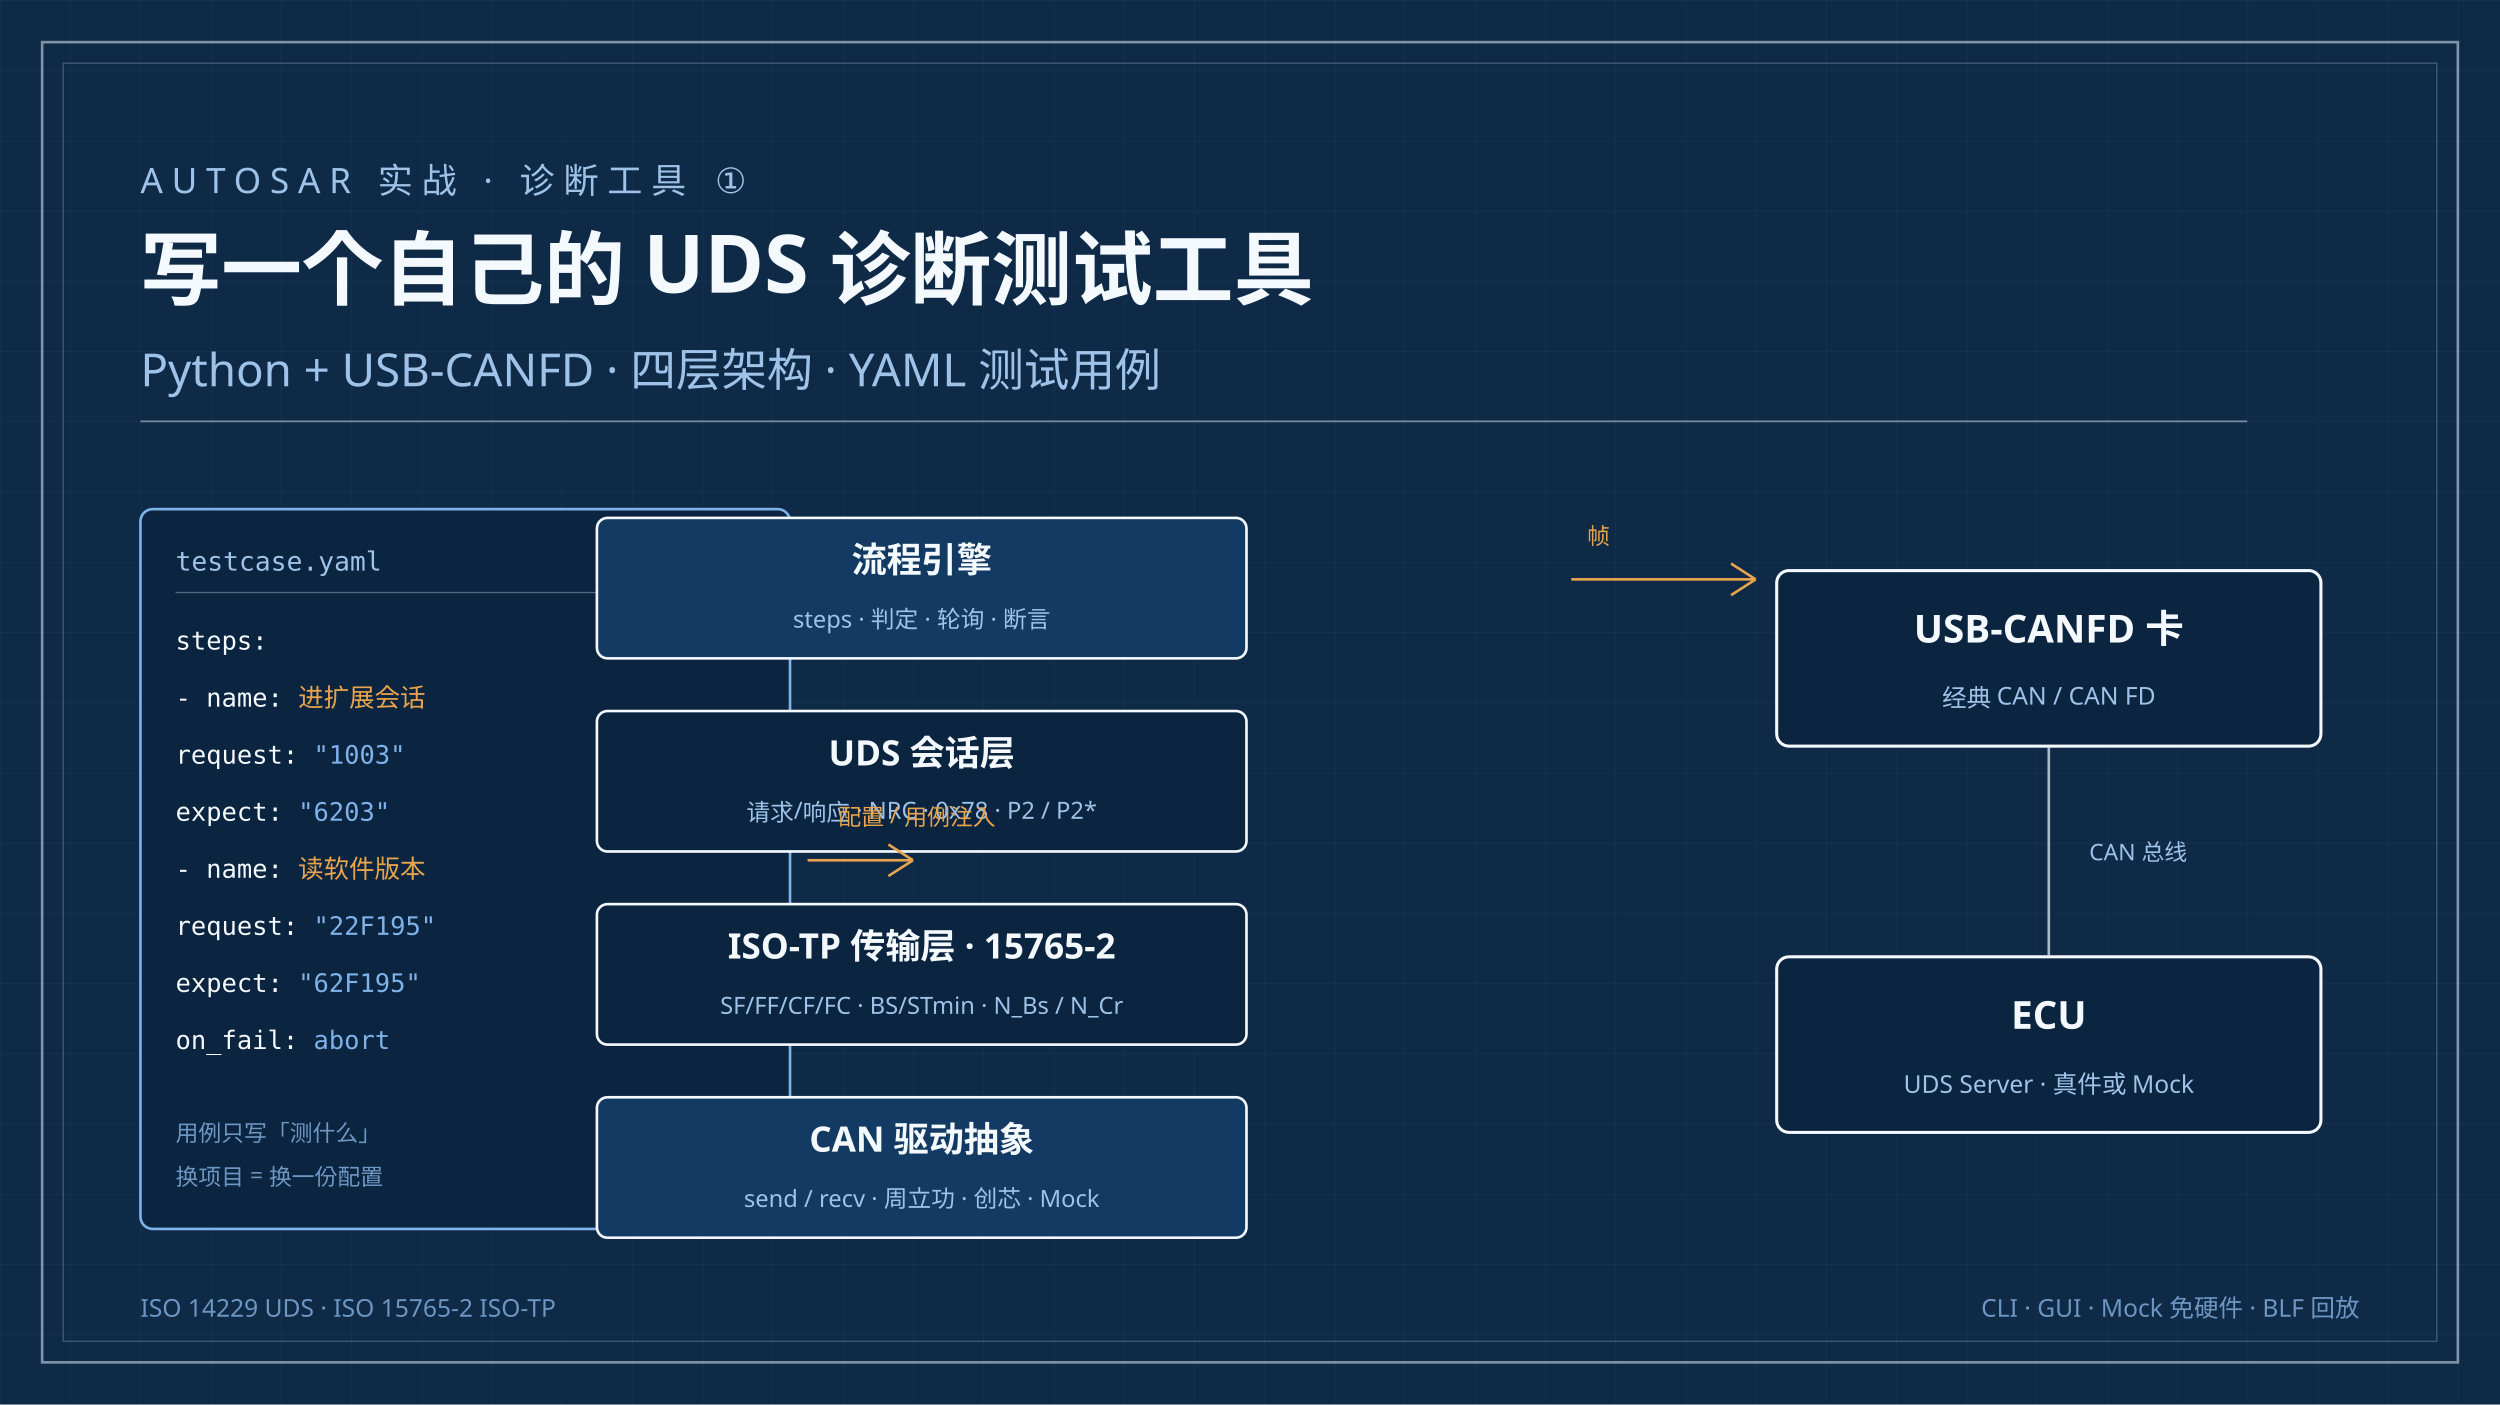
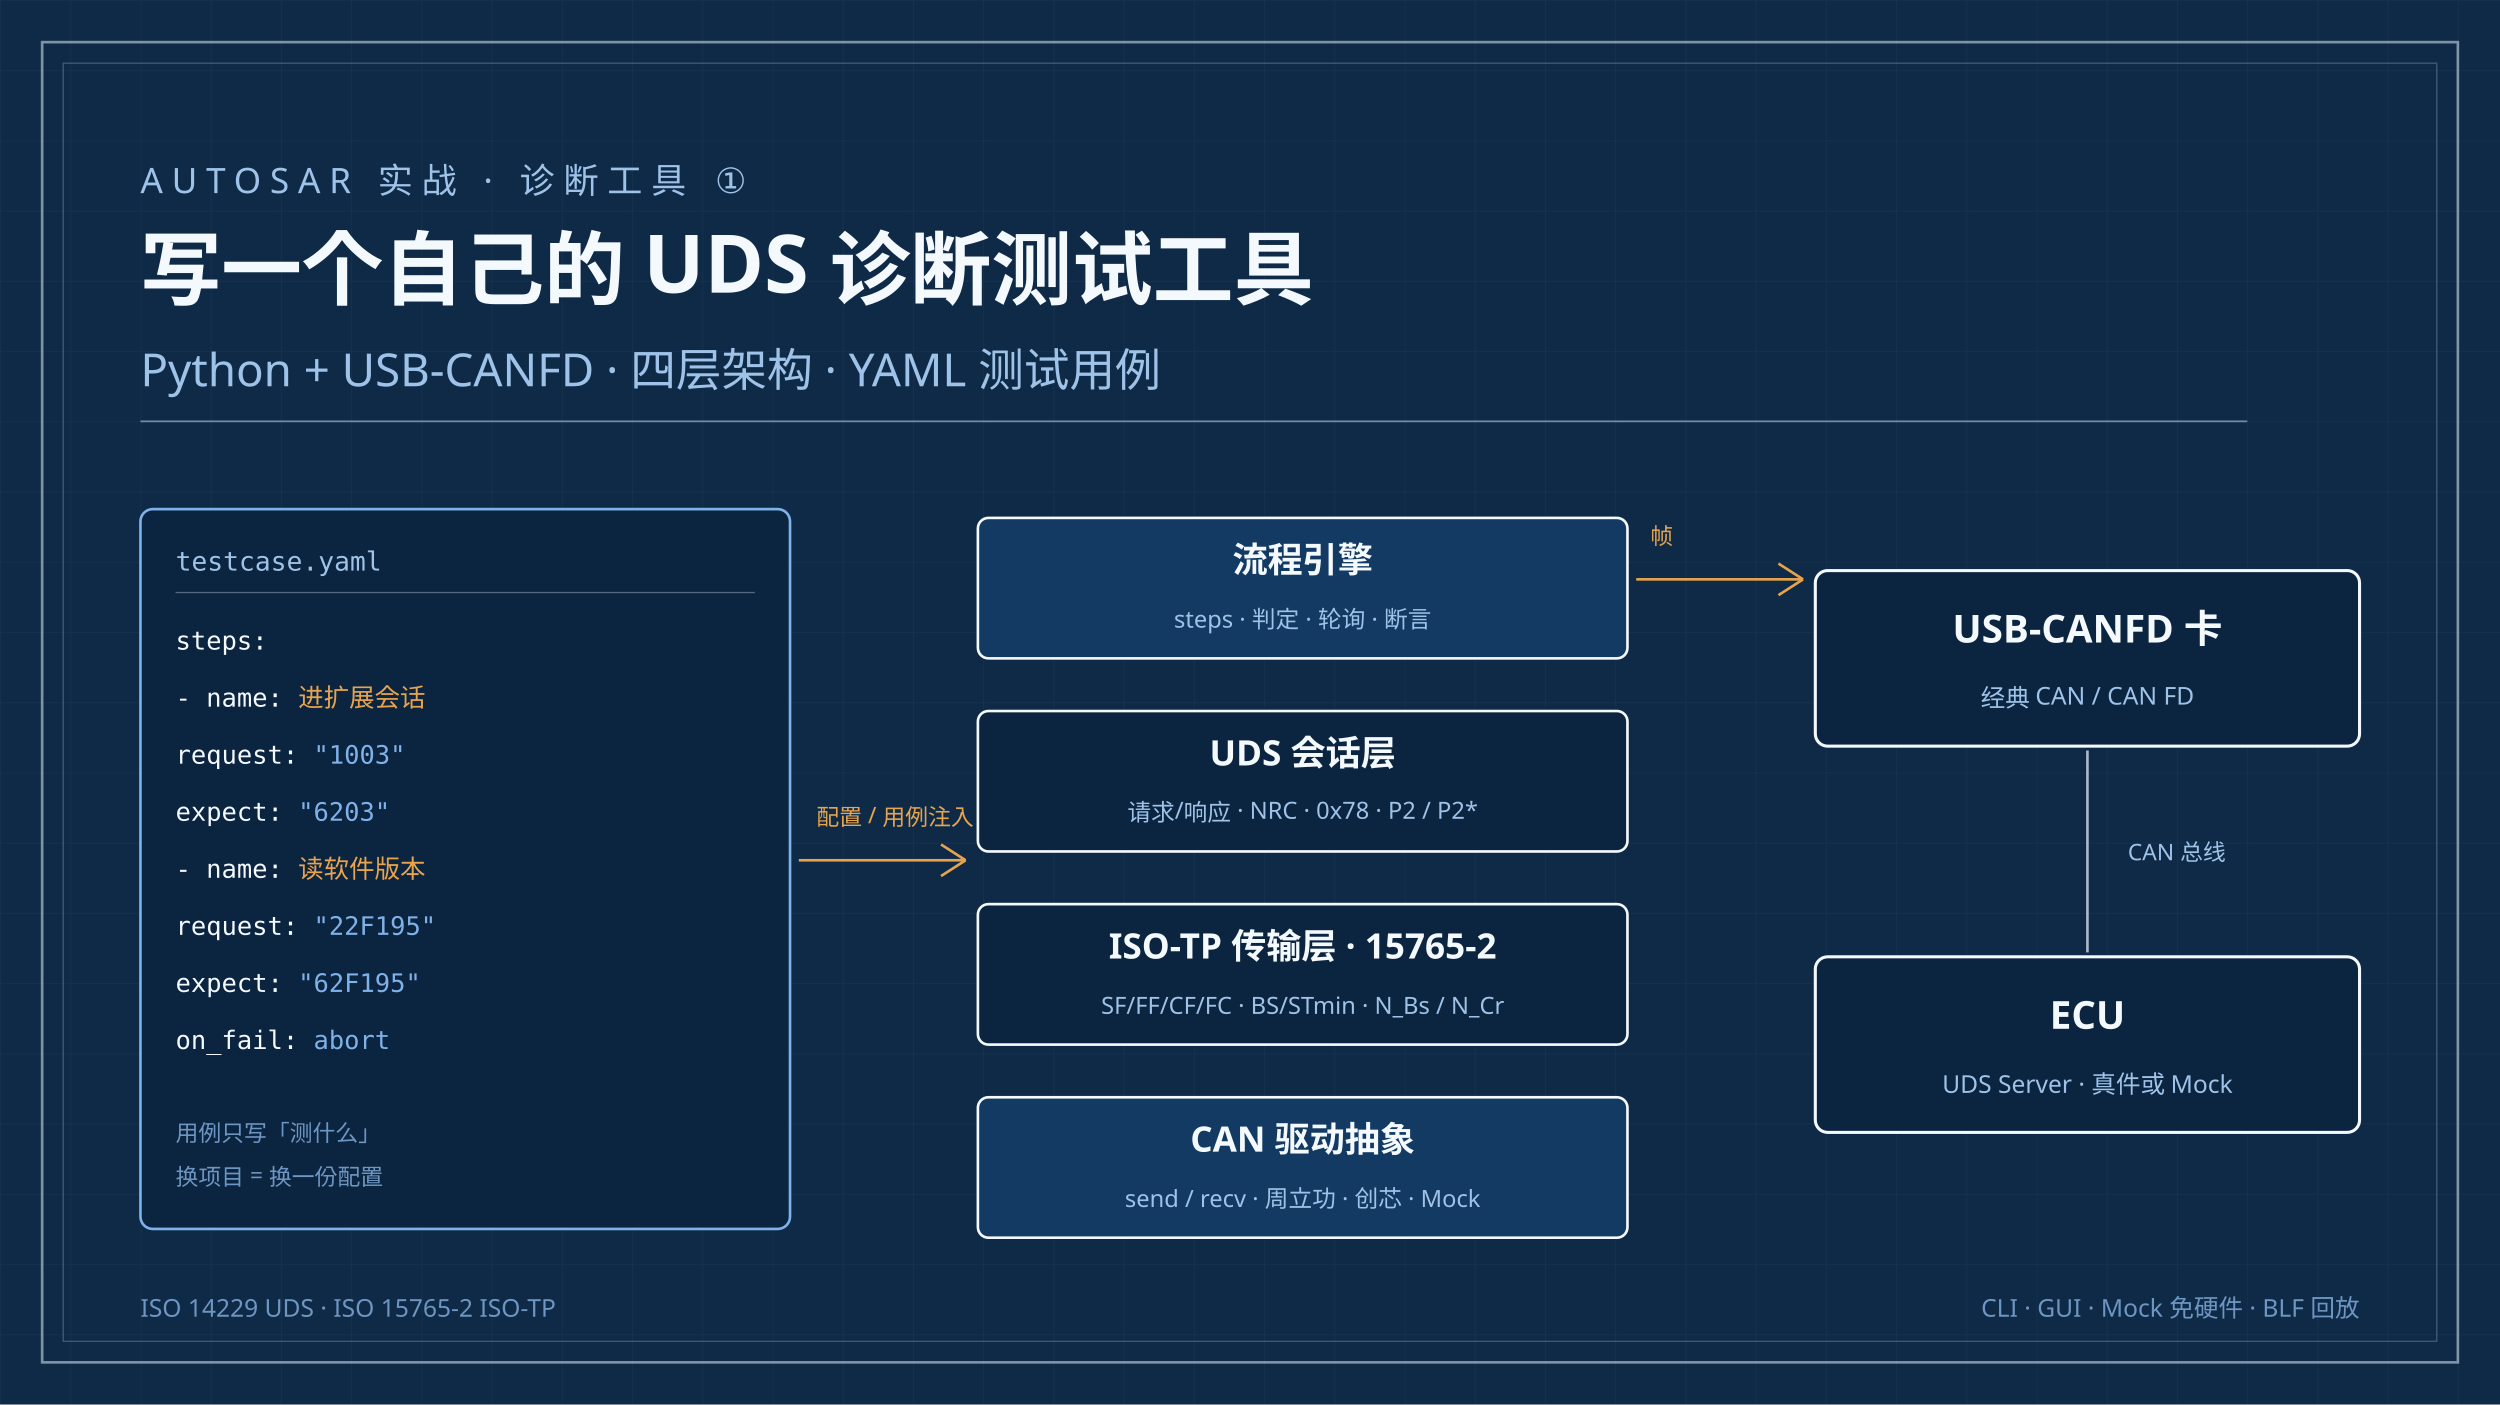
<svg xmlns="http://www.w3.org/2000/svg" viewBox="0 0 2848 1600" font-family="'PingFang SC','Hiragino Sans GB','Microsoft YaHei',sans-serif">
  <defs>
    <pattern id="grid" width="80" height="80" patternUnits="userSpaceOnUse">
      <path d="M80 0H0V80" fill="none" stroke="#FFFFFF" stroke-opacity="0.06" stroke-width="1" />
    </pattern>
  </defs>
  <rect width="2848" height="1600" fill="#0E2A47" />
  <rect width="2848" height="1600" fill="url(#grid)" />
  <rect x="48" y="48" width="2752" height="1504" fill="none" stroke="#DCE9F5" stroke-opacity="0.55" stroke-width="3" />
  <rect x="72" y="72" width="2704" height="1456" fill="none" stroke="#DCE9F5" stroke-opacity="0.25" stroke-width="1.5" />
  <text x="160" y="220" fill="#9FC3E8" font-size="40" letter-spacing="10">AUTOSAR 实战 · 诊断工具 ①</text>
  <text x="160" y="340" fill="#F4F9FE" font-size="92" font-weight="800">写一个自己的 UDS 诊断测试工具</text>
  <text x="160" y="440" fill="#9FC3E8" font-size="52">Python + USB-CANFD · 四层架构 · YAML 测试用例</text>
  <line x1="160" y1="480" x2="2560" y2="480" stroke="#DCE9F5" stroke-opacity="0.5" stroke-width="2" />
  <g transform="translate(160,580)">
    <rect x="0" y="0" width="740" height="820" rx="14" fill="#0B2440" stroke="#7FB2E8" stroke-width="3" />
    <text x="40" y="70" fill="#9FC3E8" font-family="'Consolas','Menlo',monospace" font-size="30">testcase.yaml</text>
    <line x1="40" y1="95" x2="700" y2="95" stroke="#DCE9F5" stroke-opacity="0.35" stroke-width="1.5" />
    <g font-family="'Consolas','Menlo',monospace" font-size="29" fill="#F4F9FE">
      <text x="40" y="160">steps:</text>
      <text x="40" y="225">  - name: <tspan fill="#E8A44C">进扩展会话</tspan>
      </text>
      <text x="40" y="290">    request: <tspan fill="#7FB2E8">"1003"</tspan>
      </text>
      <text x="40" y="355">    expect: <tspan fill="#7FB2E8">"6203"</tspan>
      </text>
      <text x="40" y="420">  - name: <tspan fill="#E8A44C">读软件版本</tspan>
      </text>
      <text x="40" y="485">    request: <tspan fill="#7FB2E8">"22F195"</tspan>
      </text>
      <text x="40" y="550">    expect: <tspan fill="#7FB2E8">"62F195"</tspan>
      </text>
      <text x="40" y="615">on_fail: <tspan fill="#7FB2E8">abort</tspan>
      </text>
    </g>
    <text x="40" y="720" fill="#6E96C2" font-size="26">用例只写「测什么」</text>
    <text x="40" y="770" fill="#6E96C2" font-size="26">换项目 = 换一份配置</text>
  </g>
-   <g transform="translate(1050,580)" text-anchor="middle">
+   <g transform="translate(1484,580)" text-anchor="middle">
    <g transform="translate(0,90)">
      <rect x="-370" y="-80" width="740" height="160" rx="12" fill="#123A63" stroke="#F4F9FE" stroke-width="3" />
-       <text y="-18" fill="#F4F9FE" font-size="40" font-weight="800">流程引擎</text>
+       <text y="-18" fill="#F4F9FE" font-size="40" font-weight="700">流程引擎</text>
      <text y="45" fill="#9FC3E8" font-size="27">steps · 判定 · 轮询 · 断言</text>
    </g>
    <g transform="translate(0,310)">
      <rect x="-370" y="-80" width="740" height="160" rx="12" fill="#0B2440" stroke="#F4F9FE" stroke-width="3" />
-       <text y="-18" fill="#F4F9FE" font-size="40" font-weight="800">UDS 会话层</text>
+       <text y="-18" fill="#F4F9FE" font-size="40" font-weight="700">UDS 会话层</text>
      <text y="45" fill="#9FC3E8" font-size="27">请求/响应 · NRC · 0x78 · P2 / P2*</text>
    </g>
    <g transform="translate(0,530)">
      <rect x="-370" y="-80" width="740" height="160" rx="12" fill="#0B2440" stroke="#F4F9FE" stroke-width="3" />
-       <text y="-18" fill="#F4F9FE" font-size="40" font-weight="800">ISO-TP 传输层 · 15765-2</text>
+       <text y="-18" fill="#F4F9FE" font-size="40" font-weight="700">ISO-TP 传输层 · 15765-2</text>
      <text y="45" fill="#9FC3E8" font-size="27">SF/FF/CF/FC · BS/STmin · N_Bs / N_Cr</text>
    </g>
    <g transform="translate(0,750)">
      <rect x="-370" y="-80" width="740" height="160" rx="12" fill="#123A63" stroke="#F4F9FE" stroke-width="3" />
-       <text y="-18" fill="#F4F9FE" font-size="40" font-weight="800">CAN 驱动抽象</text>
+       <text y="-18" fill="#F4F9FE" font-size="40" font-weight="700">CAN 驱动抽象</text>
      <text y="45" fill="#9FC3E8" font-size="27">send / recv · 周立功 · 创芯 · Mock</text>
    </g>
  </g>
-   <g transform="translate(2334,750)" text-anchor="middle">
+   <g transform="translate(2378,750)" text-anchor="middle">
    <rect x="-310" y="-100" width="620" height="200" rx="14" fill="#0B2440" stroke="#F4F9FE" stroke-width="3.5" />
-     <text y="-18" fill="#F4F9FE" font-size="44" font-weight="800">USB-CANFD 卡</text>
+     <text y="-18" fill="#F4F9FE" font-size="44" font-weight="700">USB-CANFD 卡</text>
    <text y="55" fill="#9FC3E8" font-size="28">经典 CAN / CAN FD</text>
  </g>
-   <g transform="translate(2334,1190)" text-anchor="middle">
+   <g transform="translate(2378,1190)" text-anchor="middle">
    <rect x="-310" y="-100" width="620" height="200" rx="14" fill="#0B2440" stroke="#F4F9FE" stroke-width="3.5" />
-     <text y="-18" fill="#F4F9FE" font-size="44" font-weight="800">ECU</text>
+     <text y="-18" fill="#F4F9FE" font-size="44" font-weight="700">ECU</text>
    <text y="55" fill="#9FC3E8" font-size="28">UDS Server · 真件或 Mock</text>
  </g>
-   <line x1="2334" y1="850" x2="2334" y2="1090" stroke="#DCE9F5" stroke-opacity="0.75" stroke-width="3" />
-   <text x="2380" y="980" fill="#9FC3E8" font-size="26">CAN 总线</text>
+   <line x1="2378" y1="855" x2="2378" y2="1085" stroke="#DCE9F5" stroke-opacity="0.75" stroke-width="3" />
+   <text x="2424" y="980" fill="#9FC3E8" font-size="26">CAN 总线</text>
  <g stroke="#E8A44C" stroke-width="3" fill="none">
-     <path d="M920,980 L1040,980" />
-     <path d="M1040,980 L1012,962 M1040,980 L1012,998" />
-     <path d="M1790,660 L2000,660" />
-     <path d="M2000,660 L1972,642 M2000,660 L1972,678" />
+     <path d="M910,980 L1100,980" />
+     <path d="M1100,980 L1072,962 M1100,980 L1072,998" />
+     <path d="M1864,660 L2054,660" />
+     <path d="M2054,660 L2026,642 M2054,660 L2026,678" />
  </g>
-   <text x="955" y="940" fill="#E8A44C" font-size="26">配置 / 用例注入</text>
-   <text x="1808" y="620" fill="#E8A44C" font-size="26">帧</text>
+   <text x="930" y="940" fill="#E8A44C" font-size="26">配置 / 用例注入</text>
+   <text x="1880" y="620" fill="#E8A44C" font-size="26">帧</text>
  <text x="160" y="1500" fill="#6E96C2" font-size="28">ISO 14229 UDS · ISO 15765-2 ISO-TP</text>
  <text x="2688" y="1500" fill="#6E96C2" font-size="28" text-anchor="end">CLI · GUI · Mock 免硬件 · BLF 回放</text>
</svg>
